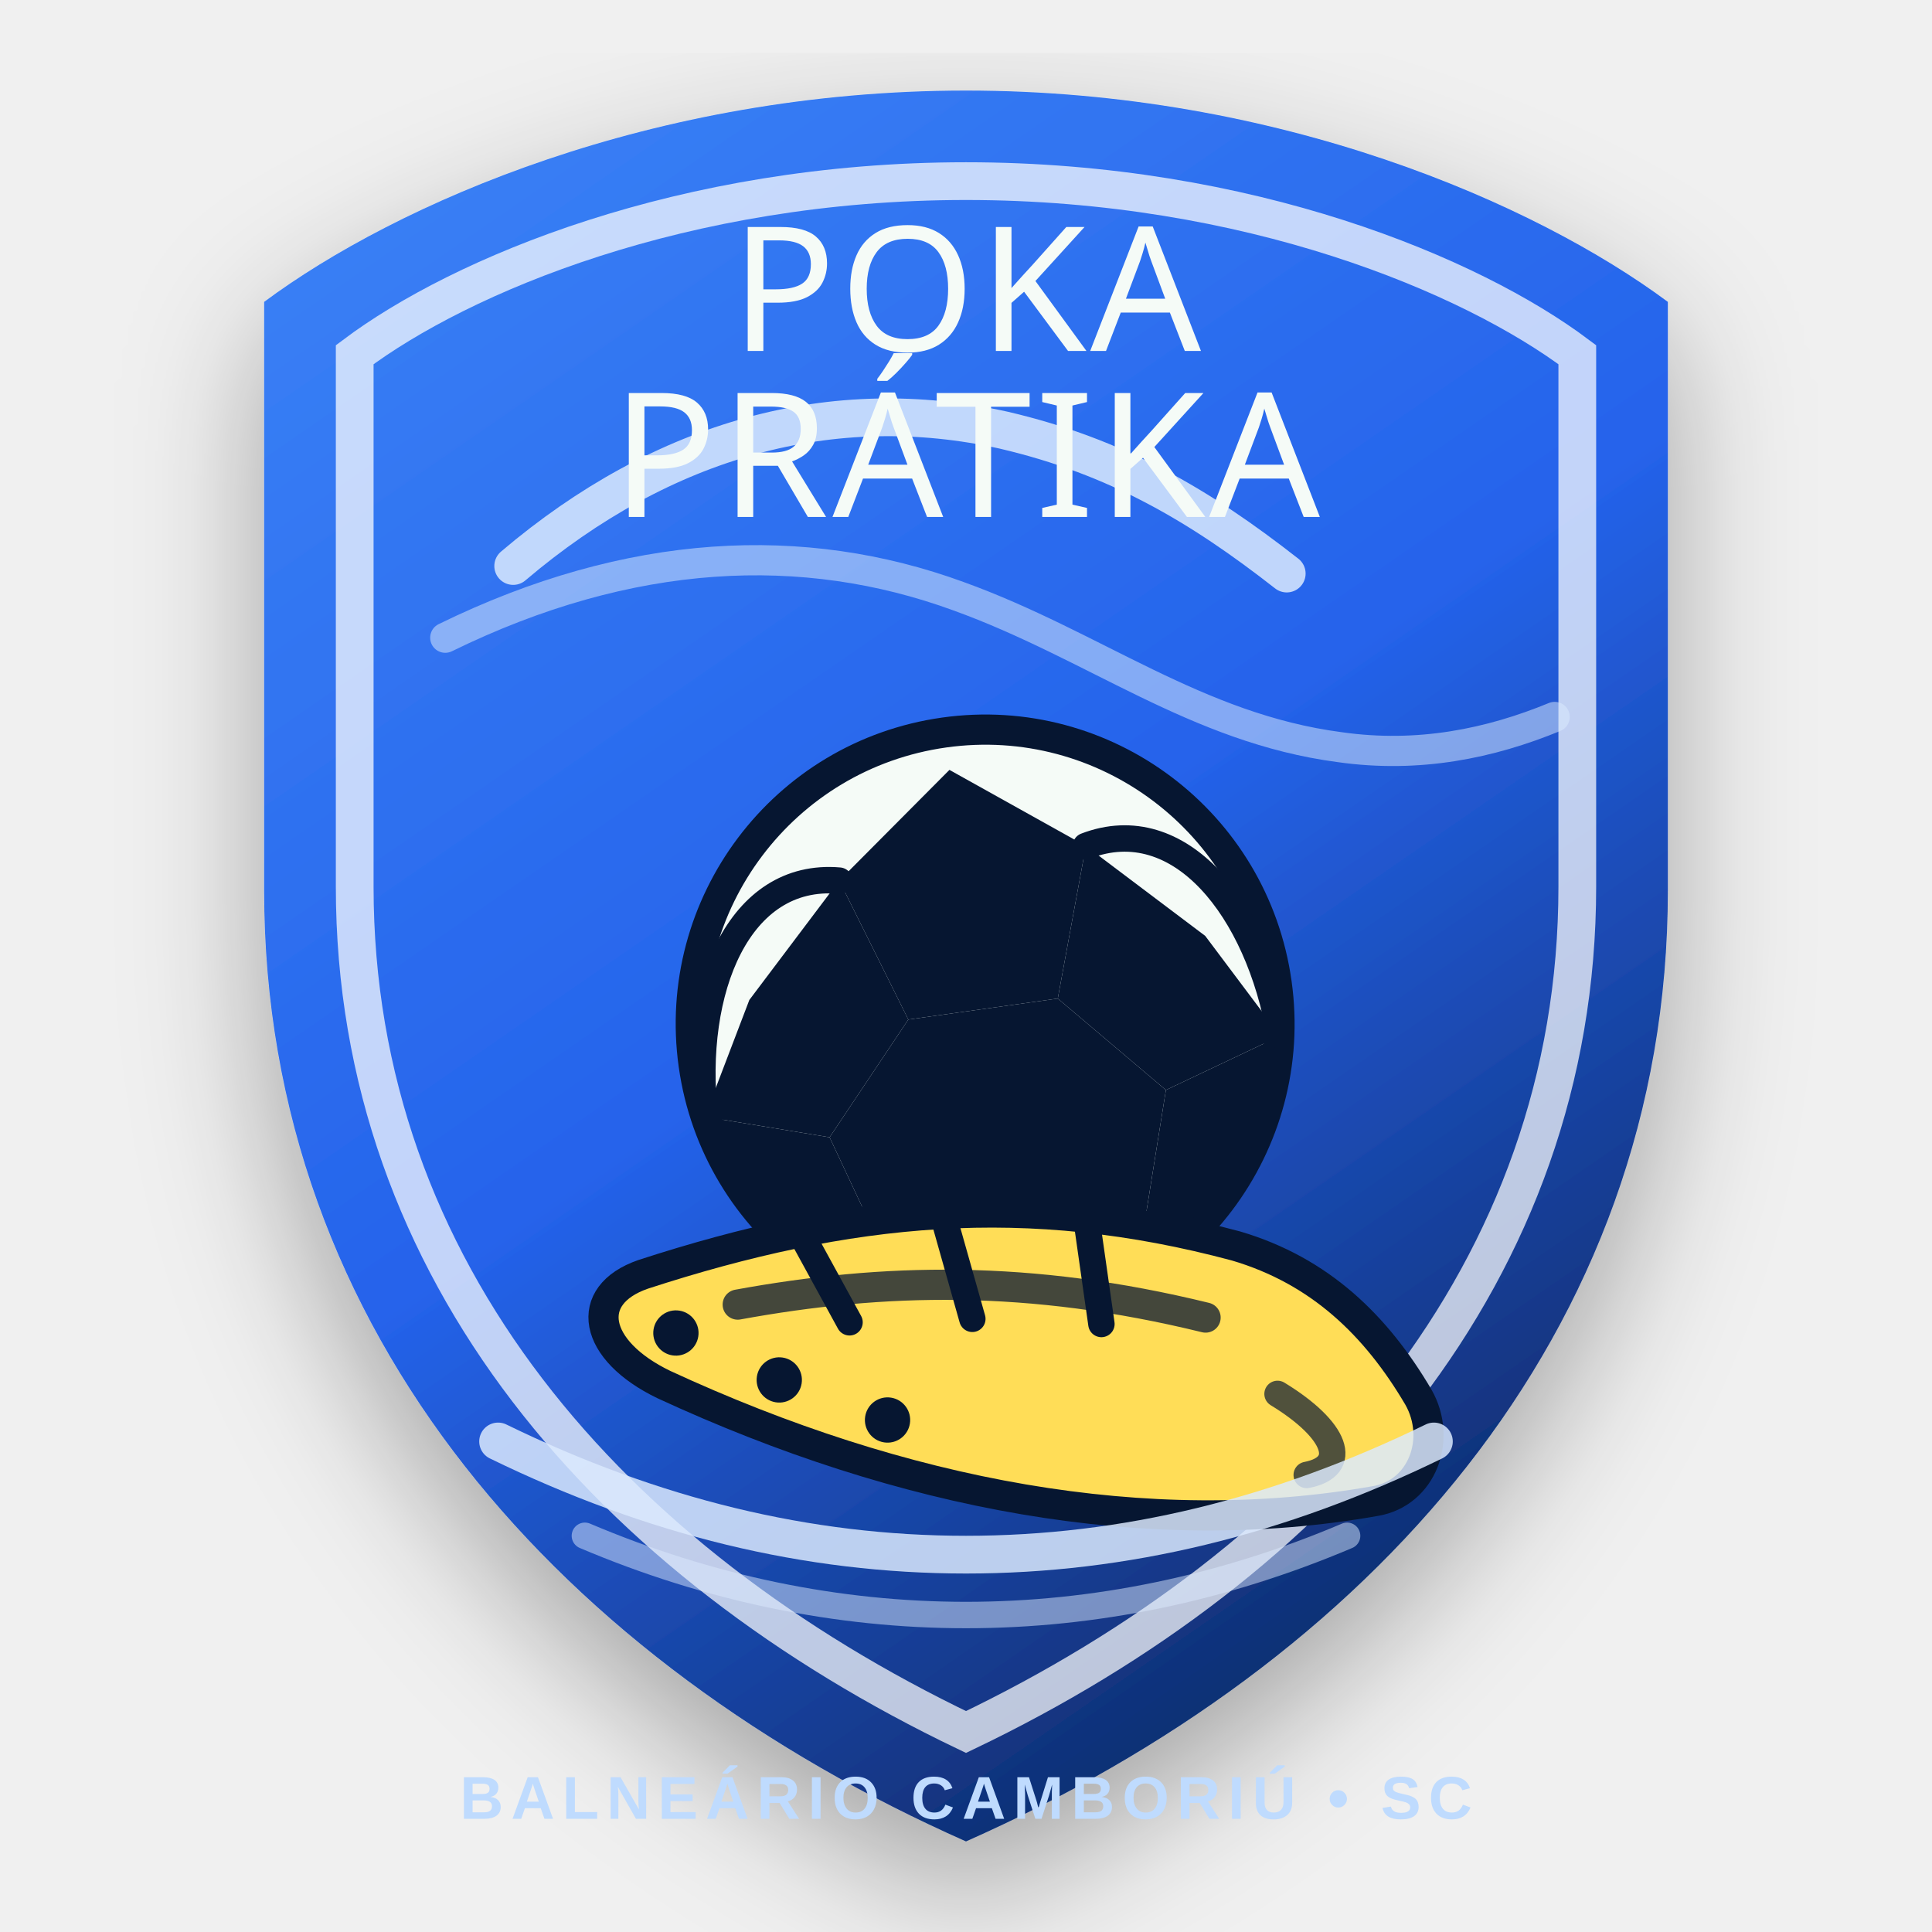
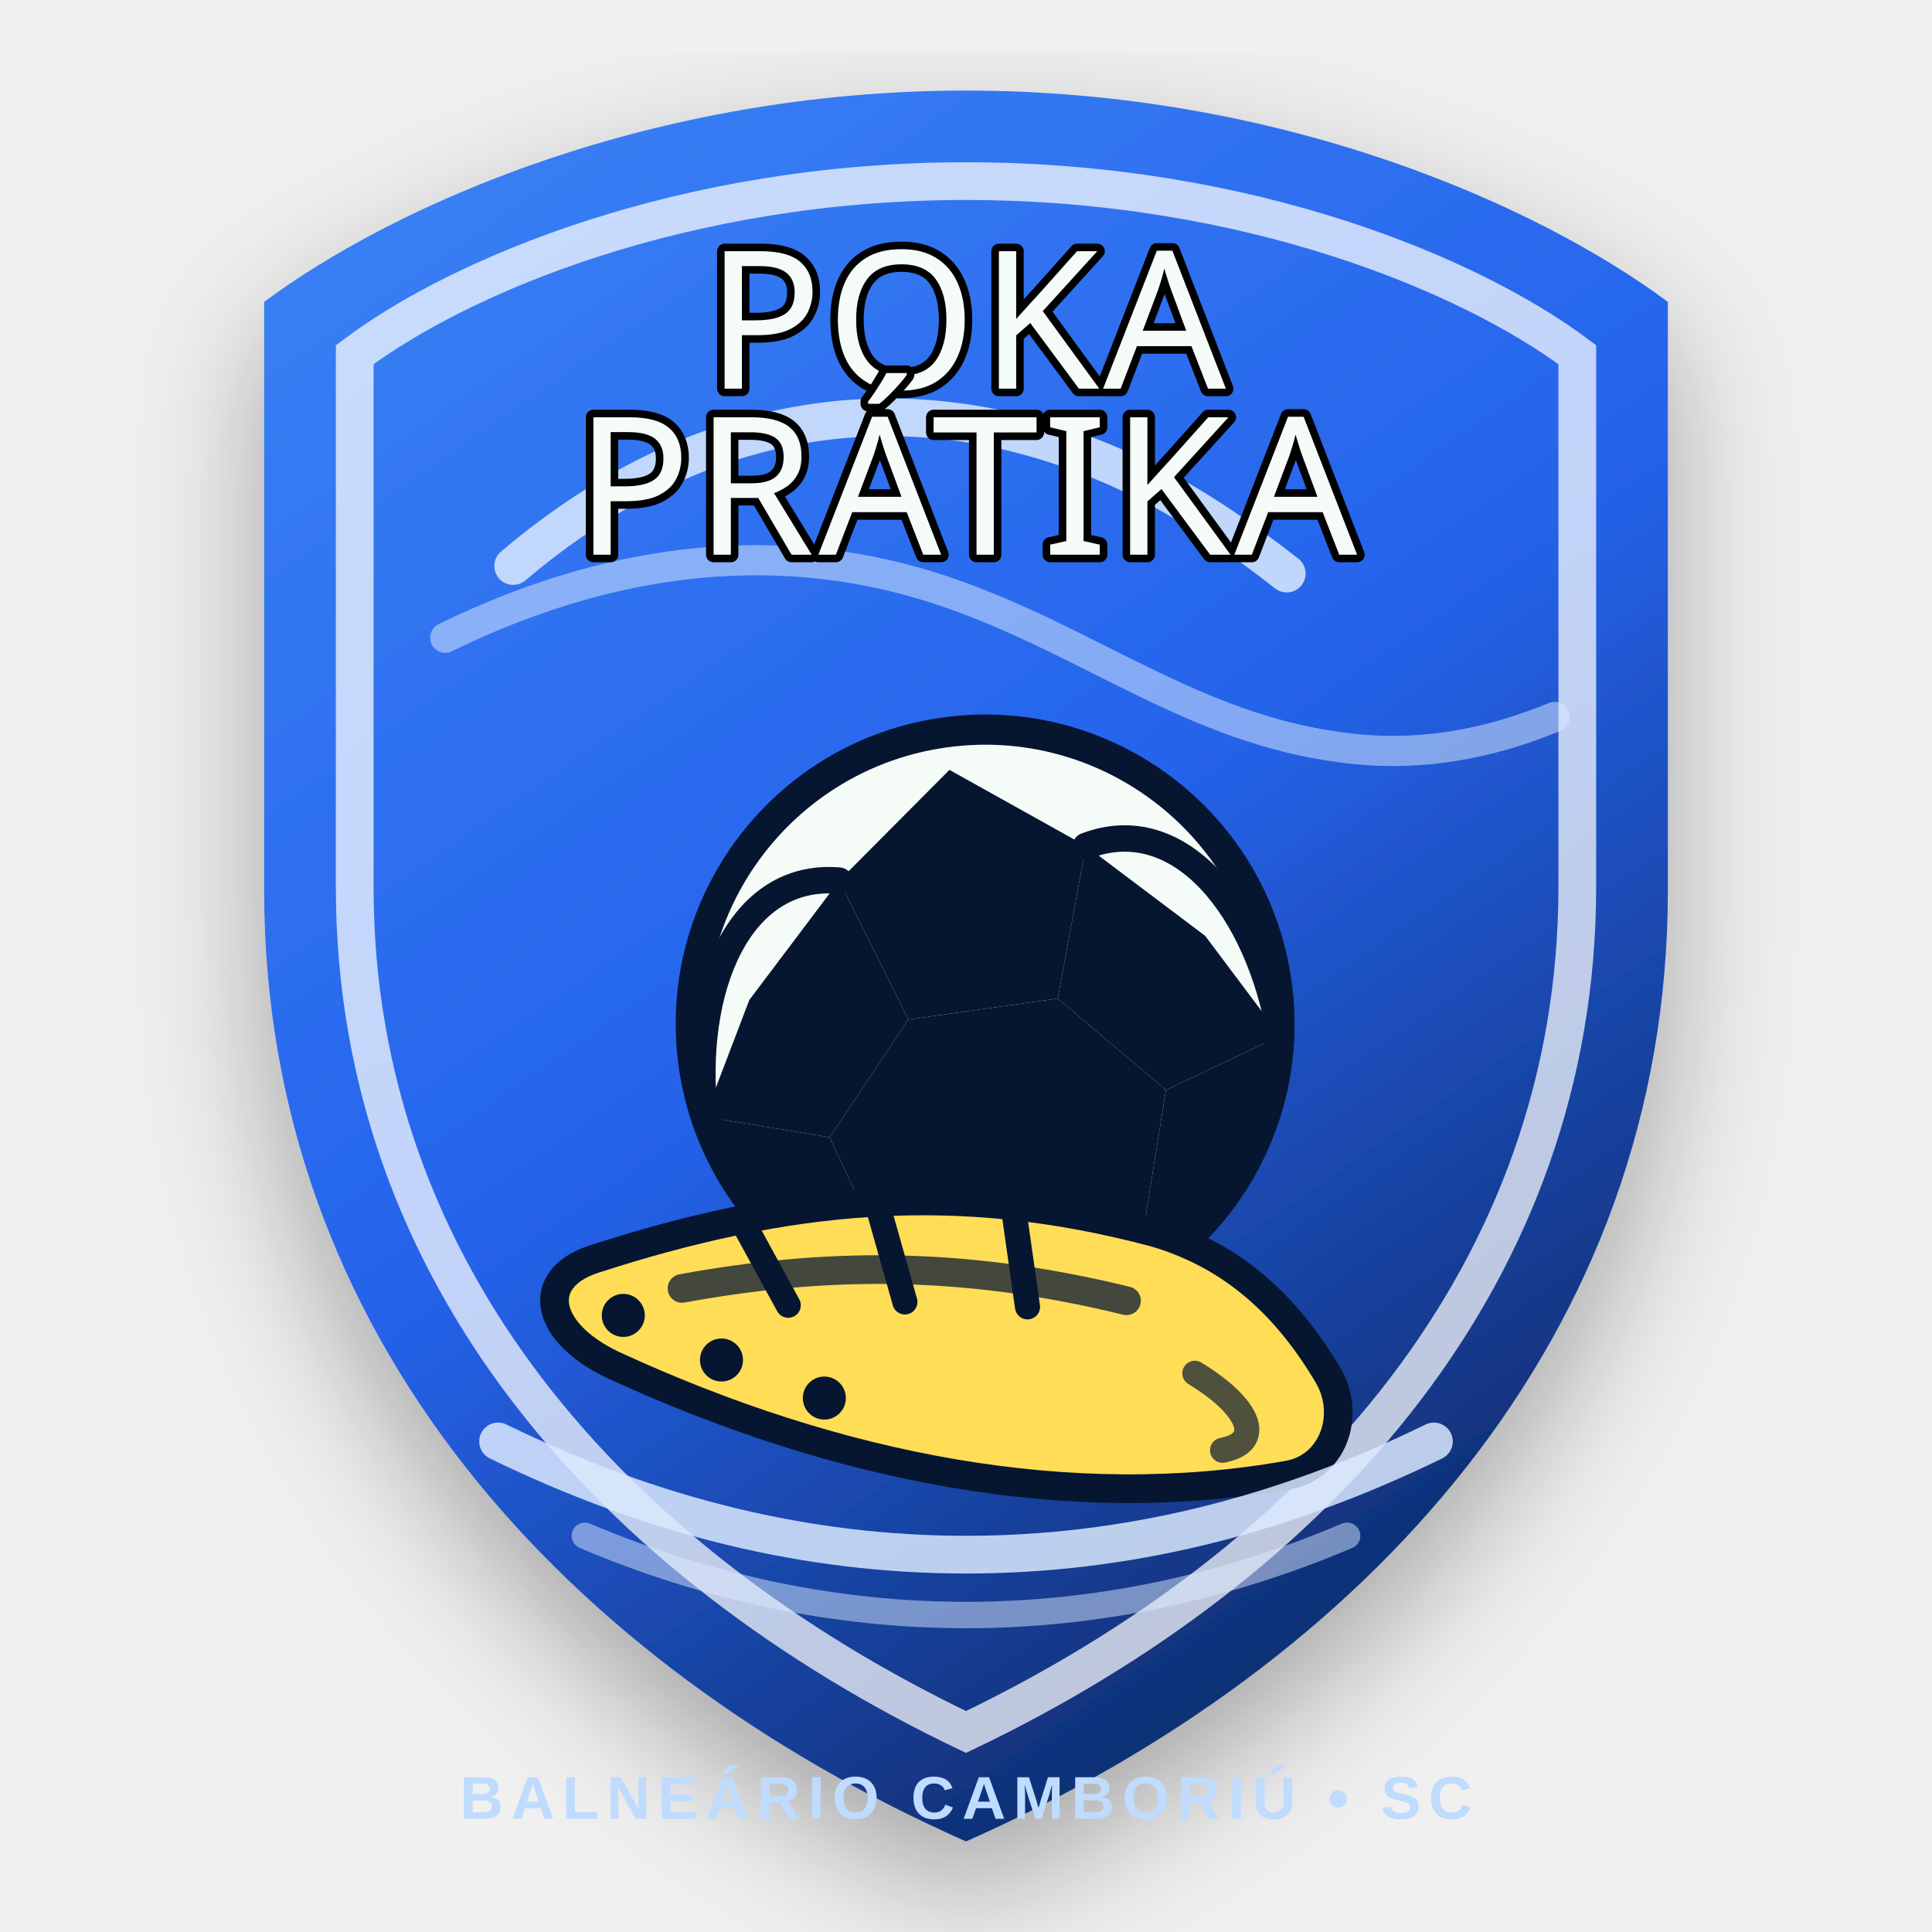
<svg xmlns="http://www.w3.org/2000/svg" width="512" height="512" viewBox="0 0 512 512" fill="none" role="img" aria-labelledby="title desc">
  <defs>
    <linearGradient id="shield" x1="96" y1="24" x2="416" y2="488" gradientUnits="userSpaceOnUse">
      <stop stop-color="#3B82F6" />
      <stop offset="0.48" stop-color="#2563EB" />
      <stop offset="1" stop-color="#071B46" />
    </linearGradient>
    <filter id="softShadow" x="-20%" y="-20%" width="140%" height="140%" color-interpolation-filters="sRGB">
      <feDropShadow dx="0" dy="14" stdDeviation="18" flood-color="#000" flood-opacity="0.32" />
    </filter>
  </defs>
  <path d="M256 24C339 24 407 54 442 80V236C442 354 362 441 256 488C150 441 70 354 70 236V80C105 54 173 24 256 24Z" fill="url(#shield)" filter="url(#softShadow)" />
  <path d="M256 48C331 48 390 73 418 94V235C418 337 350 414 256 459C162 414 94 337 94 235V94C122 73 181 48 256 48Z" stroke="white" stroke-opacity="0.72" stroke-width="10" />
  <path d="M136 150C176 116 221 104 266 114C296 121 318 134 341 152" stroke="#DBEAFE" stroke-width="10" stroke-linecap="round" opacity="0.85" />
  <path d="M118 169C167 145 213 143 254 158C290 171 317 193 355 198C376 201 395 197 412 190" stroke="#DBEAFE" stroke-width="8" stroke-linecap="round" opacity="0.52" />
  <g transform="translate(82 130) rotate(-8 174 134)">
    <circle cx="178" cy="142" r="78" fill="#F5FBF7" stroke="#061631" stroke-width="8" />
    <path d="M178 74L211 99L198 138H158L145 99L178 74Z" fill="#061631" />
    <path d="M117 127L145 99L158 138L133 166L101 156L117 127Z" fill="#061631" />
    <path d="M239 127L211 99L198 138L223 166L255 156L239 127Z" fill="#061631" />
    <path d="M133 166L158 138H198L223 166L211 205H145L133 166Z" fill="#061631" />
    <path d="M145 205L133 166L101 156C107 184 123 202 145 205Z" fill="#061631" />
    <path d="M211 205L223 166L255 156C249 184 233 202 211 205Z" fill="#061631" />
    <path d="M101 156C102 122 119 93 145 99" stroke="#061631" stroke-width="7" stroke-linecap="round" />
    <path d="M255 156C254 122 237 93 211 99" stroke="#061631" stroke-width="7" stroke-linecap="round" />
  </g>
-   <g transform="translate(130 280) rotate(9 132 55)">
+   <g transform="translate(118 280) rotate(9 132 55) scale(0.95)">
    <path d="M42 72C93 46 139 34 196 40C219 43 236 55 250 72C258 82 255 97 243 101C185 121 119 119 52 100C32 94 27 80 42 72Z" fill="#FFDD57" stroke="#061631" stroke-width="8" />
    <path d="M68 76C105 63 143 56 191 60" stroke="#061631" stroke-width="8" stroke-linecap="round" opacity="0.75" />
    <path d="M81 54L98 76M118 44L130 70M156 40L164 66" stroke="#061631" stroke-width="7" stroke-linecap="round" />
    <path d="M213 77C230 84 235 93 224 97" stroke="#061631" stroke-width="7" stroke-linecap="round" opacity="0.7" />
    <circle cx="53" cy="86" r="6" fill="#061631" />
    <circle cx="82" cy="94" r="6" fill="#061631" />
    <circle cx="112" cy="100" r="6" fill="#061631" />
  </g>
  <path d="M132 382C173 402 214 412 256 412C298 412 339 402 380 382" stroke="#DBEAFE" stroke-width="10" stroke-linecap="round" opacity="0.84" />
  <path d="M155 407C188 421 222 428 256 428C290 428 324 421 357 407" stroke="#DBEAFE" stroke-width="7" stroke-linecap="round" opacity="0.5" />
-   <text x="256" y="93" text-anchor="middle" font-family="Arial Black, Impact, sans-serif" font-size="46" fill="#F5FBF7" letter-spacing="1">POKA</text>
-   <text x="256" y="137" text-anchor="middle" font-family="Arial Black, Impact, sans-serif" font-size="46" fill="#F5FBF7" letter-spacing="1">PRÁTIKA</text>
+   <text x="256" y="103" text-anchor="middle" font-family="Arial Black, Impact, sans-serif" font-size="51" fill="#F5FBF7" stroke="#000000" stroke-width="4" stroke-linejoin="round" paint-order="stroke fill" letter-spacing="1">POKA</text>
+   <text x="256" y="147" text-anchor="middle" font-family="Arial Black, Impact, sans-serif" font-size="51" fill="#F5FBF7" stroke="#000000" stroke-width="4" stroke-linejoin="round" paint-order="stroke fill" letter-spacing="1">PRÁTIKA</text>
  <text x="256" y="482" text-anchor="middle" font-family="Arial, sans-serif" font-size="16" font-weight="700" fill="#BFDBFE" letter-spacing="2">BALNEÁRIO CAMBORIÚ • SC</text>
</svg>
